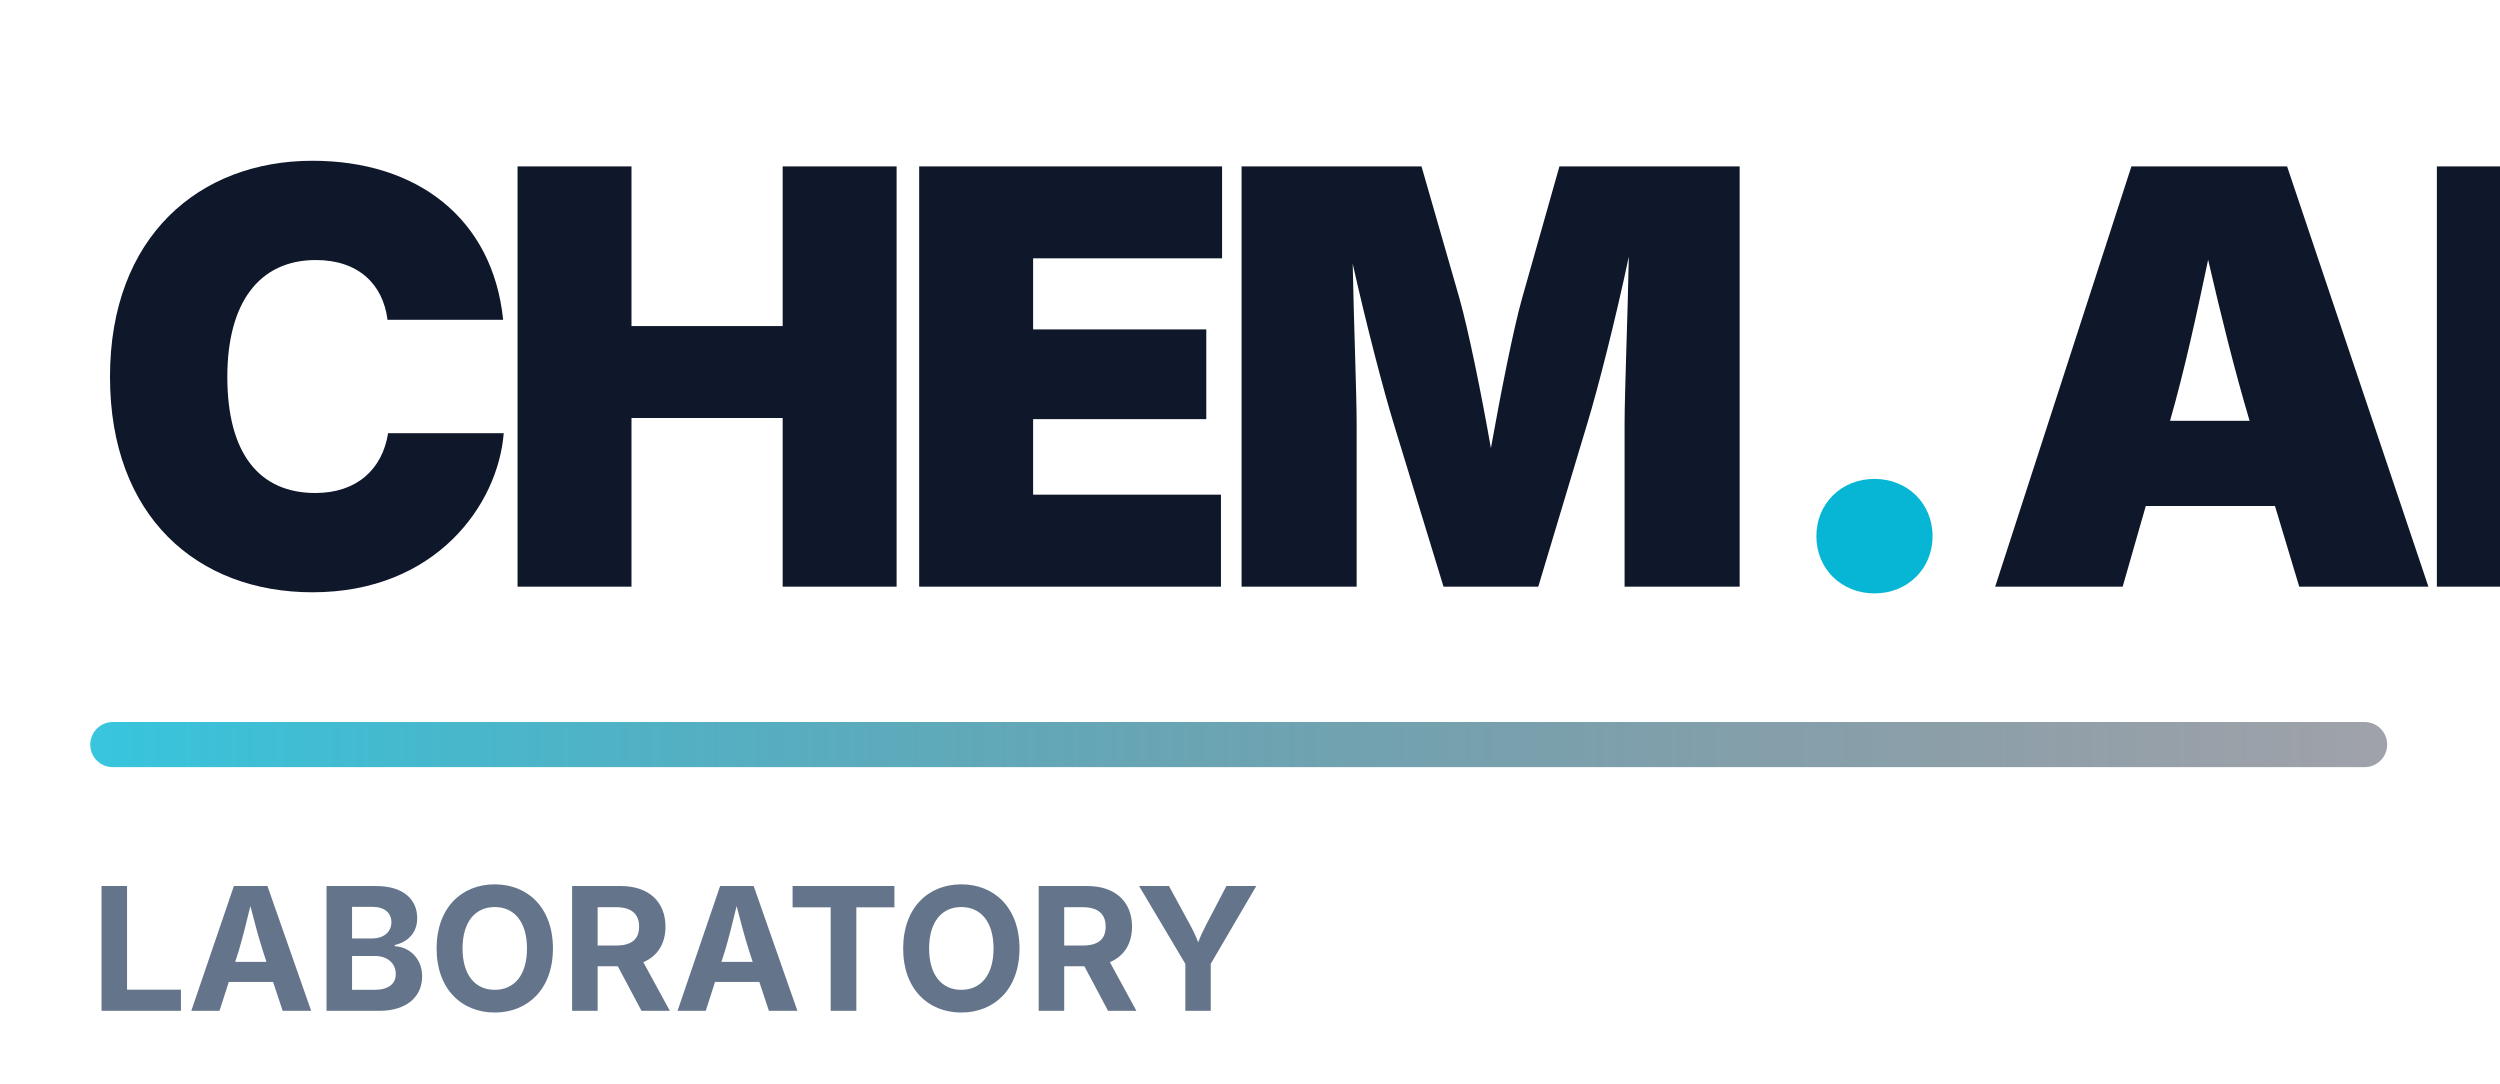
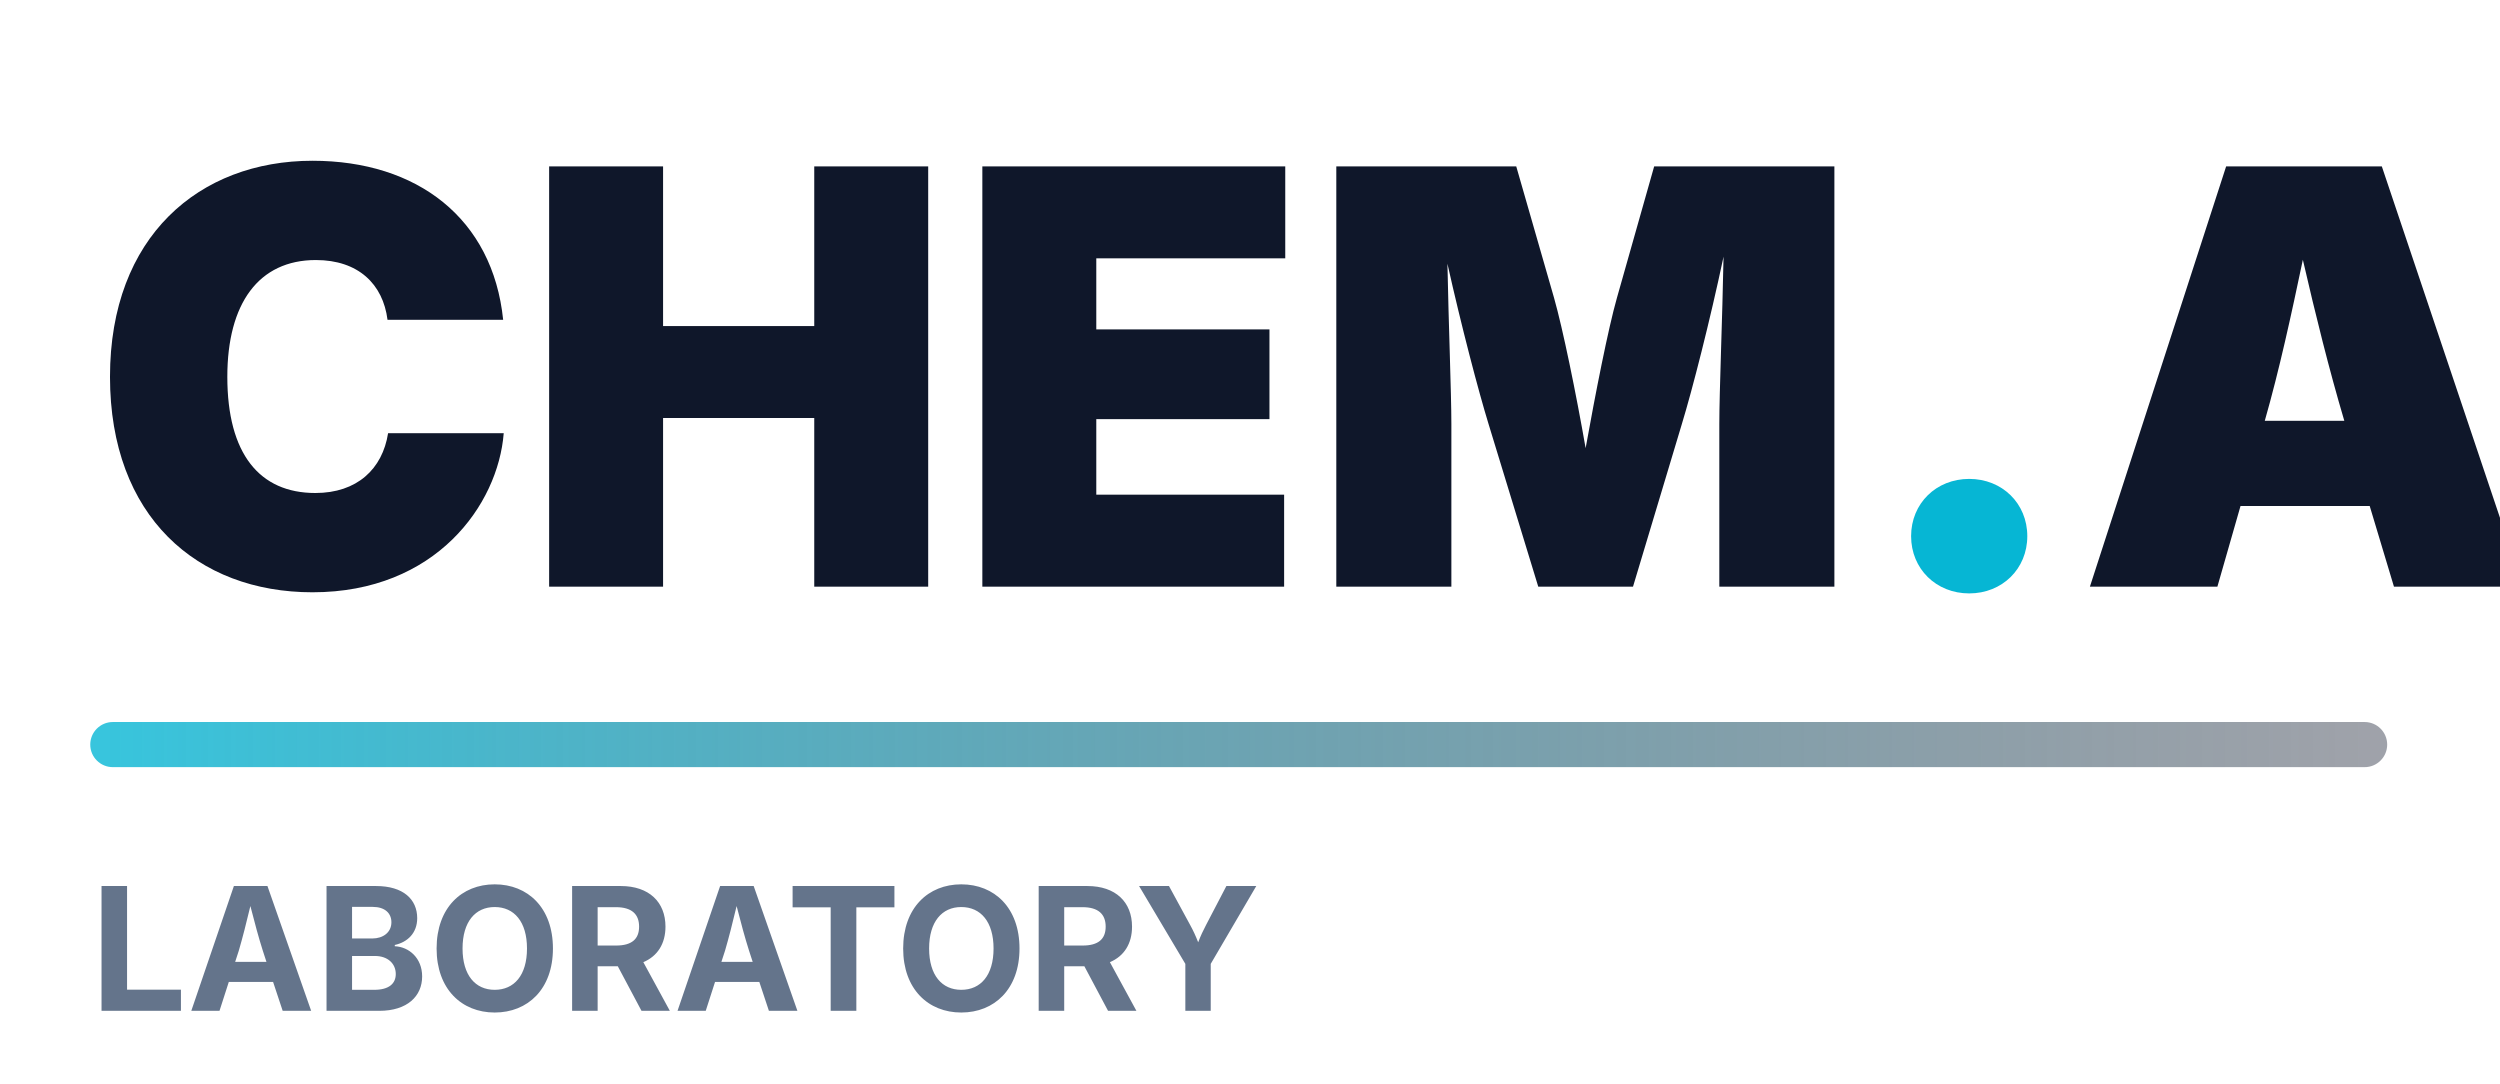
<svg xmlns="http://www.w3.org/2000/svg" viewBox="0 0 277 120" width="277" height="120">
  <defs>
    <linearGradient id="lineLight" x1="0%" y1="0%" x2="100%" y2="0%">
      <stop offset="0%" stop-color="#06b6d4" stop-opacity="0.8" />
      <stop offset="100%" stop-color="#0f172a" stop-opacity="0.4" />
    </linearGradient>
    <style>
-       .chem { font-family: system-ui, -apple-system, sans-serif; font-weight: 900; font-size: 64px; fill: #0f172a; letter-spacing: -3.5px; }
+       .chem { font-family: system-ui, -apple-system, sans-serif; font-weight: 900; font-size: 64px; fill: #0f172a; letter-spacing: 0; }
      .dot { fill: #06b6d4; }
      .lab { font-family: system-ui, -apple-system, sans-serif; font-weight: 700; font-size: 19px; fill: #64748b; letter-spacing: 0; }
    </style>
  </defs>
-   <text x="10" y="65" class="chem">CHEM<tspan class="dot">.</tspan>AI</text>
+   <text x="10" y="65" class="chem" textLength="254.5" lengthAdjust="spacing">CHEM<tspan class="dot">.</tspan>AI</text>
  <rect x="10" y="80" width="254.5" height="5" rx="2.5" fill="url(#lineLight)" />
  <text x="10" y="112" class="lab" textLength="254.5" lengthAdjust="spacing">LABORATORY</text>
</svg>
